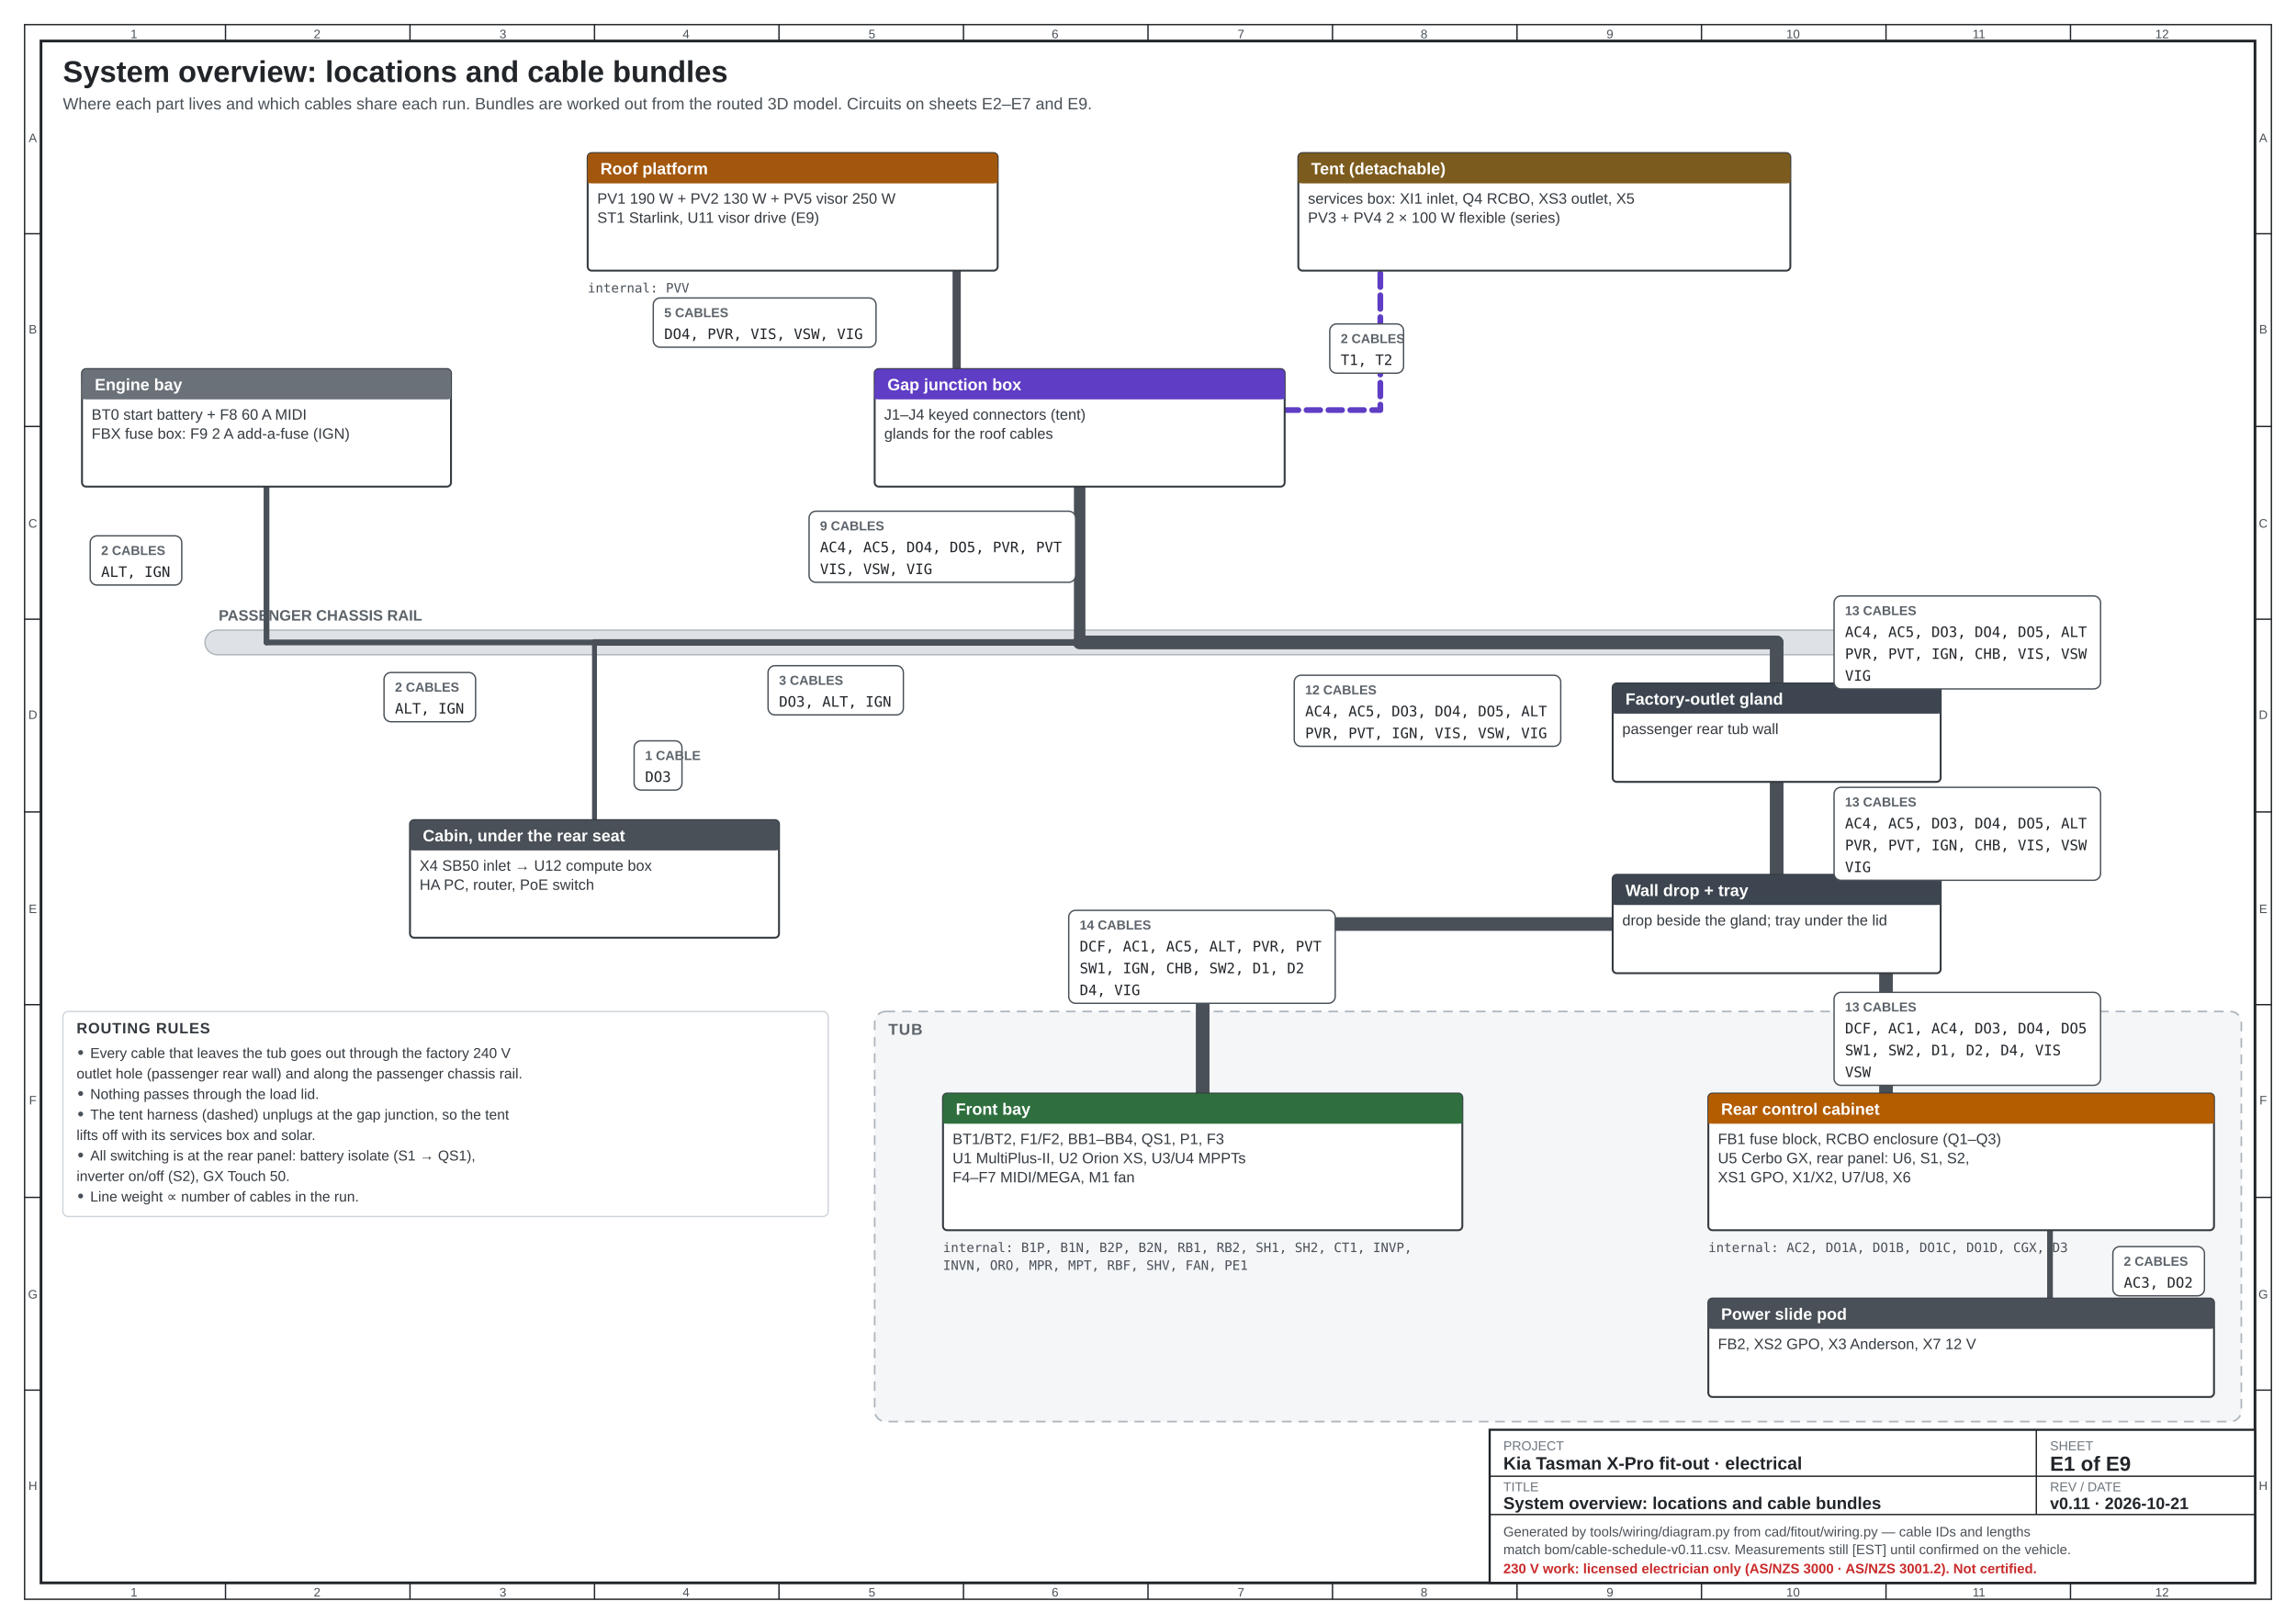
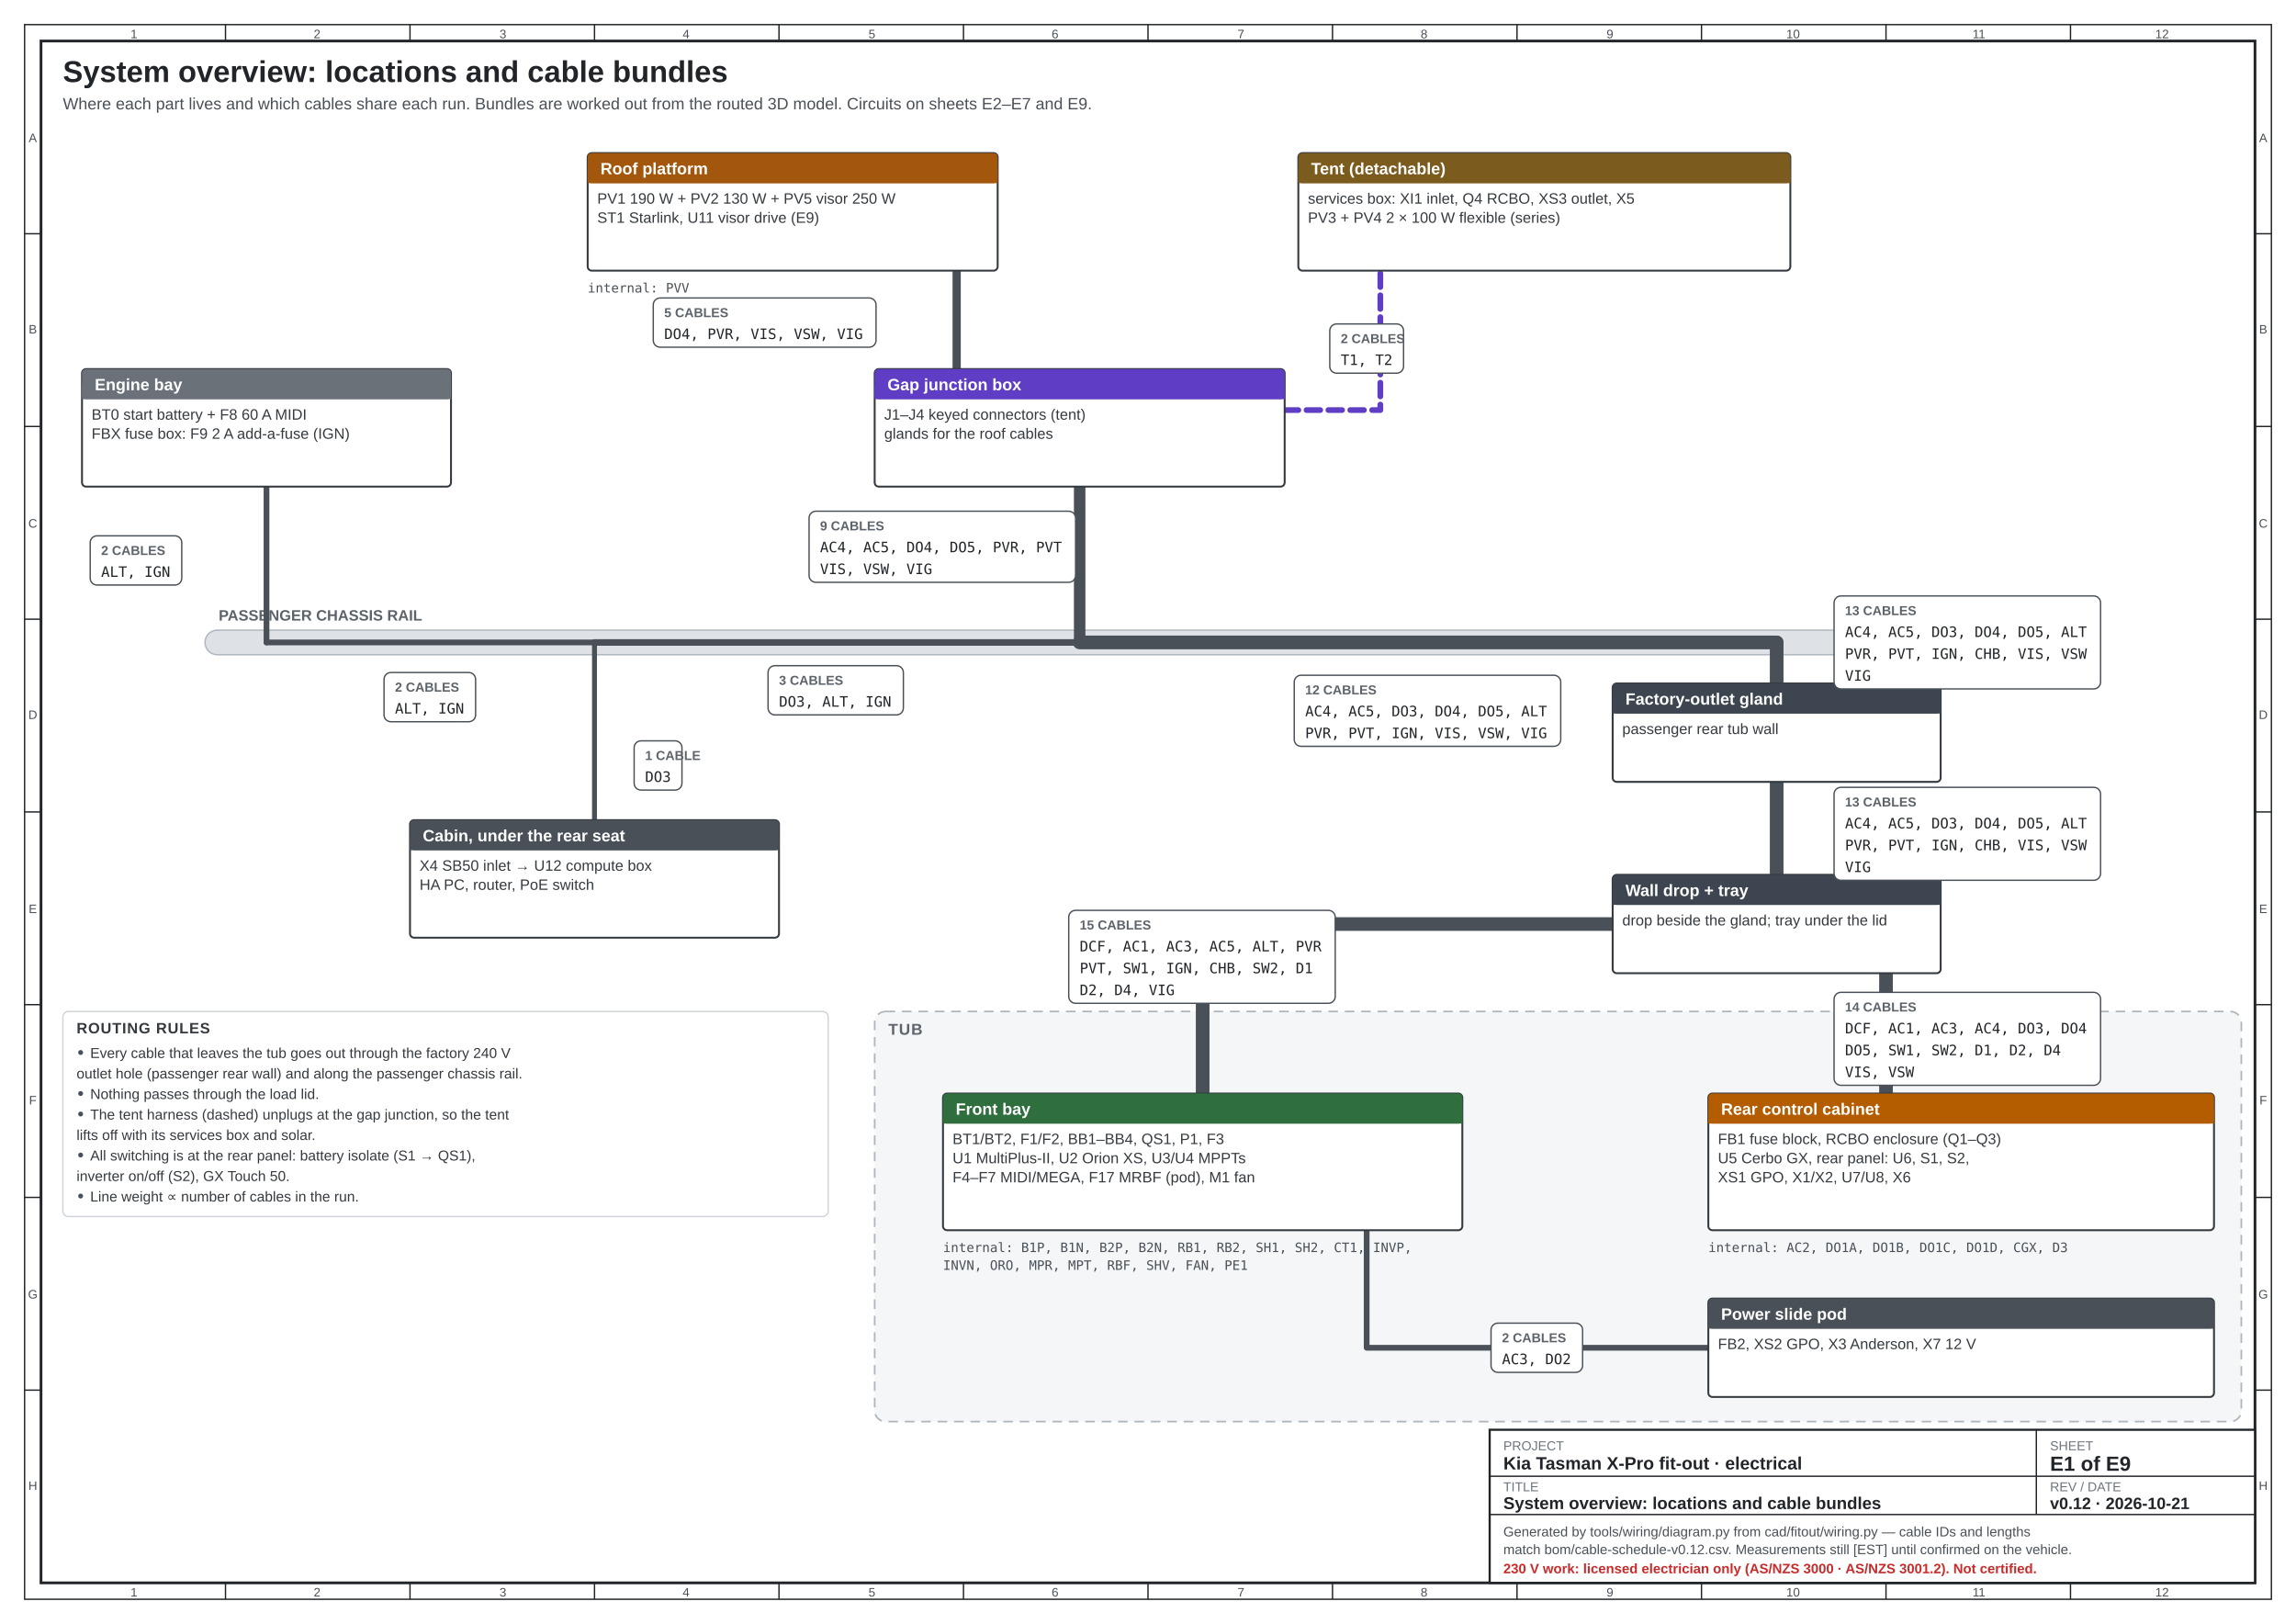
<svg xmlns="http://www.w3.org/2000/svg" viewBox="0 0 1680 1188" width="1680" height="1188" font-family="'IBM Plex Sans', 'Segoe UI', Arial, sans-serif" role="img" aria-label="System overview: locations and cable bundles">
  <rect x="0" y="0" width="1680" height="1188" fill="#ffffff" />
  <rect x="18" y="18" width="1644" height="1152" fill="none" stroke="#212529" stroke-width="1" />
  <rect x="30" y="30" width="1620" height="1128" fill="none" stroke="#212529" stroke-width="2" />
  <text x="98" y="28" font-size="9" text-anchor="middle" fill="#495057">1</text>
  <text x="98" y="1168" font-size="9" text-anchor="middle" fill="#495057">1</text>
  <text x="232" y="28" font-size="9" text-anchor="middle" fill="#495057">2</text>
  <text x="232" y="1168" font-size="9" text-anchor="middle" fill="#495057">2</text>
  <line x1="165" y1="18" x2="165" y2="30" stroke="#212529" />
  <line x1="165" y1="1158" x2="165" y2="1170" stroke="#212529" />
  <text x="368" y="28" font-size="9" text-anchor="middle" fill="#495057">3</text>
  <text x="368" y="1168" font-size="9" text-anchor="middle" fill="#495057">3</text>
  <line x1="300" y1="18" x2="300" y2="30" stroke="#212529" />
  <line x1="300" y1="1158" x2="300" y2="1170" stroke="#212529" />
  <text x="502" y="28" font-size="9" text-anchor="middle" fill="#495057">4</text>
  <text x="502" y="1168" font-size="9" text-anchor="middle" fill="#495057">4</text>
  <line x1="435" y1="18" x2="435" y2="30" stroke="#212529" />
  <line x1="435" y1="1158" x2="435" y2="1170" stroke="#212529" />
  <text x="638" y="28" font-size="9" text-anchor="middle" fill="#495057">5</text>
  <text x="638" y="1168" font-size="9" text-anchor="middle" fill="#495057">5</text>
  <line x1="570" y1="18" x2="570" y2="30" stroke="#212529" />
  <line x1="570" y1="1158" x2="570" y2="1170" stroke="#212529" />
  <text x="772" y="28" font-size="9" text-anchor="middle" fill="#495057">6</text>
  <text x="772" y="1168" font-size="9" text-anchor="middle" fill="#495057">6</text>
  <line x1="705" y1="18" x2="705" y2="30" stroke="#212529" />
  <line x1="705" y1="1158" x2="705" y2="1170" stroke="#212529" />
  <text x="908" y="28" font-size="9" text-anchor="middle" fill="#495057">7</text>
  <text x="908" y="1168" font-size="9" text-anchor="middle" fill="#495057">7</text>
  <line x1="840" y1="18" x2="840" y2="30" stroke="#212529" />
  <line x1="840" y1="1158" x2="840" y2="1170" stroke="#212529" />
  <text x="1042" y="28" font-size="9" text-anchor="middle" fill="#495057">8</text>
  <text x="1042" y="1168" font-size="9" text-anchor="middle" fill="#495057">8</text>
  <line x1="975" y1="18" x2="975" y2="30" stroke="#212529" />
  <line x1="975" y1="1158" x2="975" y2="1170" stroke="#212529" />
  <text x="1178" y="28" font-size="9" text-anchor="middle" fill="#495057">9</text>
  <text x="1178" y="1168" font-size="9" text-anchor="middle" fill="#495057">9</text>
  <line x1="1110" y1="18" x2="1110" y2="30" stroke="#212529" />
  <line x1="1110" y1="1158" x2="1110" y2="1170" stroke="#212529" />
  <text x="1312" y="28" font-size="9" text-anchor="middle" fill="#495057">10</text>
  <text x="1312" y="1168" font-size="9" text-anchor="middle" fill="#495057">10</text>
  <line x1="1245" y1="18" x2="1245" y2="30" stroke="#212529" />
  <line x1="1245" y1="1158" x2="1245" y2="1170" stroke="#212529" />
  <text x="1448" y="28" font-size="9" text-anchor="middle" fill="#495057">11</text>
  <text x="1448" y="1168" font-size="9" text-anchor="middle" fill="#495057">11</text>
  <line x1="1380" y1="18" x2="1380" y2="30" stroke="#212529" />
  <line x1="1380" y1="1158" x2="1380" y2="1170" stroke="#212529" />
  <text x="1582" y="28" font-size="9" text-anchor="middle" fill="#495057">12</text>
  <text x="1582" y="1168" font-size="9" text-anchor="middle" fill="#495057">12</text>
  <line x1="1515" y1="18" x2="1515" y2="30" stroke="#212529" />
  <line x1="1515" y1="1158" x2="1515" y2="1170" stroke="#212529" />
  <text x="24" y="104" font-size="9" text-anchor="middle" fill="#495057">A</text>
  <text x="1656" y="104" font-size="9" text-anchor="middle" fill="#495057">A</text>
  <text x="24" y="244" font-size="9" text-anchor="middle" fill="#495057">B</text>
  <text x="1656" y="244" font-size="9" text-anchor="middle" fill="#495057">B</text>
  <line x1="18" y1="171" x2="30" y2="171" stroke="#212529" />
  <line x1="1650" y1="171" x2="1662" y2="171" stroke="#212529" />
  <text x="24" y="386" font-size="9" text-anchor="middle" fill="#495057">C</text>
  <text x="1656" y="386" font-size="9" text-anchor="middle" fill="#495057">C</text>
  <line x1="18" y1="312" x2="30" y2="312" stroke="#212529" />
  <line x1="1650" y1="312" x2="1662" y2="312" stroke="#212529" />
  <text x="24" y="526" font-size="9" text-anchor="middle" fill="#495057">D</text>
  <text x="1656" y="526" font-size="9" text-anchor="middle" fill="#495057">D</text>
  <line x1="18" y1="453" x2="30" y2="453" stroke="#212529" />
  <line x1="1650" y1="453" x2="1662" y2="453" stroke="#212529" />
  <text x="24" y="668" font-size="9" text-anchor="middle" fill="#495057">E</text>
  <text x="1656" y="668" font-size="9" text-anchor="middle" fill="#495057">E</text>
  <line x1="18" y1="594" x2="30" y2="594" stroke="#212529" />
  <line x1="1650" y1="594" x2="1662" y2="594" stroke="#212529" />
  <text x="24" y="808" font-size="9" text-anchor="middle" fill="#495057">F</text>
  <text x="1656" y="808" font-size="9" text-anchor="middle" fill="#495057">F</text>
  <line x1="18" y1="735" x2="30" y2="735" stroke="#212529" />
  <line x1="1650" y1="735" x2="1662" y2="735" stroke="#212529" />
  <text x="24" y="950" font-size="9" text-anchor="middle" fill="#495057">G</text>
  <text x="1656" y="950" font-size="9" text-anchor="middle" fill="#495057">G</text>
  <line x1="18" y1="876" x2="30" y2="876" stroke="#212529" />
  <line x1="1650" y1="876" x2="1662" y2="876" stroke="#212529" />
  <text x="24" y="1090" font-size="9" text-anchor="middle" fill="#495057">H</text>
  <text x="1656" y="1090" font-size="9" text-anchor="middle" fill="#495057">H</text>
  <line x1="18" y1="1017" x2="30" y2="1017" stroke="#212529" />
  <line x1="1650" y1="1017" x2="1662" y2="1017" stroke="#212529" />
  <text x="46" y="60" font-size="22" font-weight="700" fill="#212529">System overview: locations and cable bundles</text>
  <text x="46" y="80" font-size="12" fill="#495057">Where each part lives and which cables share each run. Bundles are worked out from the routed 3D model. Circuits on sheets E2–E7 and E9.</text>
  <rect x="1090" y="1046" width="560" height="112" fill="#ffffff" stroke="#212529" stroke-width="1.6" />
  <line x1="1090" y1="1080" x2="1650" y2="1080" stroke="#212529" />
  <line x1="1090" y1="1108" x2="1650" y2="1108" stroke="#212529" />
  <line x1="1490" y1="1080" x2="1490" y2="1108" stroke="#212529" />
  <line x1="1490" y1="1046" x2="1490" y2="1080" stroke="#212529" />
  <text x="1100" y="1061" font-size="9.5" fill="#6c757d">PROJECT</text>
  <text x="1100" y="1075" font-size="13" font-weight="700" fill="#212529">Kia Tasman X-Pro fit-out · electrical</text>
  <text x="1500" y="1061" font-size="9.5" fill="#6c757d">SHEET</text>
  <text x="1500" y="1076" font-size="15" font-weight="700" fill="#212529">E1 of E9</text>
  <text x="1100" y="1091" font-size="9.5" fill="#6c757d">TITLE</text>
  <text x="1100" y="1104" font-size="12.5" font-weight="600" fill="#212529">System overview: locations and cable bundles</text>
  <text x="1500" y="1091" font-size="9.5" fill="#6c757d">REV / DATE</text>
-   <text x="1500" y="1104" font-size="12" font-weight="600" fill="#212529">v0.11 · 2026-10-21</text>
+   <text x="1500" y="1104" font-size="12" font-weight="600" fill="#212529">v0.12 · 2026-10-21</text>
  <text x="1100" y="1124" font-size="10" fill="#495057">Generated by tools/wiring/diagram.py from cad/fitout/wiring.py — cable IDs and lengths</text>
-   <text x="1100" y="1137" font-size="10" fill="#495057">match bom/cable-schedule-v0.11.csv. Measurements still [EST] until confirmed on the vehicle.</text>
+   <text x="1100" y="1137" font-size="10" fill="#495057">match bom/cable-schedule-v0.12.csv. Measurements still [EST] until confirmed on the vehicle.</text>
  <text x="1100" y="1151" font-size="10" font-weight="700" fill="#c92a2a">230 V work: licensed electrician only (AS/NZS 3000 · AS/NZS 3001.2). Not certified.</text>
  <rect x="150" y="461" width="1200" height="18" rx="9" fill="#dee2e6" stroke="#adb5bd" />
  <text x="160.0" y="454.0" font-size="11" text-anchor="start" font-weight="700" fill="#5c636a">PASSENGER CHASSIS RAIL</text>
  <rect x="640" y="740" width="1000" height="300" rx="8" fill="#f4f6f8" stroke="#adb5bd" stroke-width="1.2" stroke-dasharray="7 5" />
  <text x="650" y="757" font-size="11.5" font-weight="700" letter-spacing="0.06em" fill="#5c636a">TUB</text>
+   <polyline points="1000,900 1000,986 1250,986" fill="none" stroke="#495057" stroke-width="4.2" stroke-linecap="round" stroke-linejoin="round" />
  <polyline points="435,470 435,600" fill="none" stroke="#495057" stroke-width="3.6" stroke-linecap="round" stroke-linejoin="round" />
-   <polyline points="1500,900 1500,950" fill="none" stroke="#495057" stroke-width="4.2" stroke-linecap="round" stroke-linejoin="round" />
  <polyline points="435,470 790,470" fill="none" stroke="#495057" stroke-width="4.8" stroke-linecap="round" stroke-linejoin="round" />
  <polyline points="195,470 435,470" fill="none" stroke="#495057" stroke-width="4.2" stroke-linecap="round" stroke-linejoin="round" />
  <polyline points="790,470 1300,470" fill="none" stroke="#495057" stroke-width="10.0" stroke-linecap="round" stroke-linejoin="round" />
  <polyline points="790,470 790,356" fill="none" stroke="#495057" stroke-width="8.4" stroke-linecap="round" stroke-linejoin="round" />
  <polyline points="1300,470 1300,500" fill="none" stroke="#495057" stroke-width="10.0" stroke-linecap="round" stroke-linejoin="round" />
  <polyline points="195,470 195,356" fill="none" stroke="#495057" stroke-width="4.2" stroke-linecap="round" stroke-linejoin="round" />
  <polyline points="1300,572 1300,640" fill="none" stroke="#495057" stroke-width="10.0" stroke-linecap="round" stroke-linejoin="round" />
  <polyline points="700,270 700,198" fill="none" stroke="#495057" stroke-width="6.0" stroke-linecap="round" stroke-linejoin="round" />
  <polyline points="940,300 1010,300 1010,198" fill="none" stroke="#5f3dc4" stroke-width="4.2" stroke-linecap="round" stroke-linejoin="round" stroke-dasharray="10 6" />
  <polyline points="1180,676 880,676 880,800" fill="none" stroke="#495057" stroke-width="10.0" stroke-linecap="round" stroke-linejoin="round" />
  <polyline points="1380,712 1380,800" fill="none" stroke="#495057" stroke-width="10.0" stroke-linecap="round" stroke-linejoin="round" />
  <g class="blk">
    <rect x="430" y="112" width="300" height="86" rx="3" fill="#ffffff" stroke="#343a40" stroke-width="1.4" />
    <rect x="430" y="112" width="300" height="22" rx="3" fill="#a3570c" />
    <rect x="430" y="124" width="300" height="10" fill="#a3570c" />
    <text x="436" y="127.5" font-size="12" font-weight="600" fill="#fff">
      <tspan font-family="'IBM Plex Mono', Consolas, monospace" font-weight="700" />  Roof platform</text>
    <text x="437" y="149" font-size="11" fill="#343a40">PV1 190 W + PV2 130 W + PV5 visor 250 W</text>
    <text x="437" y="163" font-size="11" fill="#343a40">ST1 Starlink, U11 visor drive (E9)</text>
  </g>
  <g class="blk">
    <rect x="950" y="112" width="360" height="86" rx="3" fill="#ffffff" stroke="#343a40" stroke-width="1.4" />
    <rect x="950" y="112" width="360" height="22" rx="3" fill="#7c5b1e" />
    <rect x="950" y="124" width="360" height="10" fill="#7c5b1e" />
    <text x="956" y="127.5" font-size="12" font-weight="600" fill="#fff">
      <tspan font-family="'IBM Plex Mono', Consolas, monospace" font-weight="700" />  Tent (detachable)</text>
    <text x="957" y="149" font-size="11" fill="#343a40">services box: XI1 inlet, Q4 RCBO, XS3 outlet, X5</text>
    <text x="957" y="163" font-size="11" fill="#343a40">PV3 + PV4 2 × 100 W flexible (series)</text>
  </g>
  <g class="blk">
    <rect x="640" y="270" width="300" height="86" rx="3" fill="#ffffff" stroke="#343a40" stroke-width="1.4" />
    <rect x="640" y="270" width="300" height="22" rx="3" fill="#5f3dc4" />
    <rect x="640" y="282" width="300" height="10" fill="#5f3dc4" />
    <text x="646" y="285.5" font-size="12" font-weight="600" fill="#fff">
      <tspan font-family="'IBM Plex Mono', Consolas, monospace" font-weight="700" />  Gap junction box</text>
    <text x="647" y="307" font-size="11" fill="#343a40">J1–J4 keyed connectors (tent)</text>
    <text x="647" y="321" font-size="11" fill="#343a40">glands for the roof cables</text>
  </g>
  <g class="blk">
    <rect x="60" y="270" width="270" height="86" rx="3" fill="#ffffff" stroke="#343a40" stroke-width="1.4" />
    <rect x="60" y="270" width="270" height="22" rx="3" fill="#6b7178" />
    <rect x="60" y="282" width="270" height="10" fill="#6b7178" />
    <text x="66" y="285.5" font-size="12" font-weight="600" fill="#fff">
      <tspan font-family="'IBM Plex Mono', Consolas, monospace" font-weight="700" />  Engine bay</text>
    <text x="67" y="307" font-size="11" fill="#343a40">BT0 start battery + F8 60 A MIDI</text>
    <text x="67" y="321" font-size="11" fill="#343a40">FBX fuse box: F9 2 A add-a-fuse (IGN)</text>
  </g>
  <g class="blk">
    <rect x="300" y="600" width="270" height="86" rx="3" fill="#ffffff" stroke="#343a40" stroke-width="1.4" />
    <rect x="300" y="600" width="270" height="22" rx="3" fill="#495057" />
    <rect x="300" y="612" width="270" height="10" fill="#495057" />
    <text x="306" y="615.5" font-size="12" font-weight="600" fill="#fff">
      <tspan font-family="'IBM Plex Mono', Consolas, monospace" font-weight="700" />  Cabin, under the rear seat</text>
    <text x="307" y="637" font-size="11" fill="#343a40">X4 SB50 inlet → U12 compute box</text>
    <text x="307" y="651" font-size="11" fill="#343a40">HA PC, router, PoE switch</text>
  </g>
  <g class="blk">
    <rect x="1180" y="500" width="240" height="72" rx="3" fill="#ffffff" stroke="#343a40" stroke-width="1.4" />
    <rect x="1180" y="500" width="240" height="22" rx="3" fill="#3d4650" />
    <rect x="1180" y="512" width="240" height="10" fill="#3d4650" />
    <text x="1186" y="515.5" font-size="12" font-weight="600" fill="#fff">
      <tspan font-family="'IBM Plex Mono', Consolas, monospace" font-weight="700" />  Factory-outlet gland</text>
    <text x="1187" y="537" font-size="11" fill="#343a40">passenger rear tub wall</text>
  </g>
  <g class="blk">
    <rect x="1180" y="640" width="240" height="72" rx="3" fill="#ffffff" stroke="#343a40" stroke-width="1.4" />
    <rect x="1180" y="640" width="240" height="22" rx="3" fill="#3d4650" />
    <rect x="1180" y="652" width="240" height="10" fill="#3d4650" />
    <text x="1186" y="655.5" font-size="12" font-weight="600" fill="#fff">
      <tspan font-family="'IBM Plex Mono', Consolas, monospace" font-weight="700" />  Wall drop + tray</text>
    <text x="1187" y="677" font-size="11" fill="#343a40">drop beside the gland; tray under the lid</text>
  </g>
  <g class="blk">
    <rect x="690" y="800" width="380" height="100" rx="3" fill="#ffffff" stroke="#343a40" stroke-width="1.4" />
    <rect x="690" y="800" width="380" height="22" rx="3" fill="#2f6f3e" />
    <rect x="690" y="812" width="380" height="10" fill="#2f6f3e" />
    <text x="696" y="815.5" font-size="12" font-weight="600" fill="#fff">
      <tspan font-family="'IBM Plex Mono', Consolas, monospace" font-weight="700" />  Front bay</text>
    <text x="697" y="837" font-size="11" fill="#343a40">BT1/BT2, F1/F2, BB1–BB4, QS1, P1, F3</text>
    <text x="697" y="851" font-size="11" fill="#343a40">U1 MultiPlus-II, U2 Orion XS, U3/U4 MPPTs</text>
-     <text x="697" y="865" font-size="11" fill="#343a40">F4–F7 MIDI/MEGA, M1 fan</text>
+     <text x="697" y="865" font-size="11" fill="#343a40">F4–F7 MIDI/MEGA, F17 MRBF (pod), M1 fan</text>
  </g>
  <g class="blk">
    <rect x="1250" y="800" width="370" height="100" rx="3" fill="#ffffff" stroke="#343a40" stroke-width="1.4" />
    <rect x="1250" y="800" width="370" height="22" rx="3" fill="#b35c00" />
    <rect x="1250" y="812" width="370" height="10" fill="#b35c00" />
    <text x="1256" y="815.5" font-size="12" font-weight="600" fill="#fff">
      <tspan font-family="'IBM Plex Mono', Consolas, monospace" font-weight="700" />  Rear control cabinet</text>
    <text x="1257" y="837" font-size="11" fill="#343a40">FB1 fuse block, RCBO enclosure (Q1–Q3)</text>
    <text x="1257" y="851" font-size="11" fill="#343a40">U5 Cerbo GX, rear panel: U6, S1, S2,</text>
    <text x="1257" y="865" font-size="11" fill="#343a40">XS1 GPO, X1/X2, U7/U8, X6</text>
  </g>
  <g class="blk">
    <rect x="1250" y="950" width="370" height="72" rx="3" fill="#ffffff" stroke="#343a40" stroke-width="1.4" />
    <rect x="1250" y="950" width="370" height="22" rx="3" fill="#495057" />
    <rect x="1250" y="962" width="370" height="10" fill="#495057" />
    <text x="1256" y="965.5" font-size="12" font-weight="600" fill="#fff">
      <tspan font-family="'IBM Plex Mono', Consolas, monospace" font-weight="700" />  Power slide pod</text>
    <text x="1257" y="987" font-size="11" fill="#343a40">FB2, XS2 GPO, X3 Anderson, X7 12 V</text>
  </g>
+   <rect x="1091" y="968" width="67" height="36" rx="5" fill="#fff" stroke="#495057" />
+   <text x="1099" y="982" font-size="9.5" font-weight="700" fill="#5c636a">2 CABLES</text>
+   <text x="1099" y="998" font-size="10.5" font-family="'IBM Plex Mono', Consolas, monospace" fill="#212529">AC3, DO2</text>
  <rect x="464" y="542" width="35" height="36" rx="5" fill="#fff" stroke="#495057" />
  <text x="472" y="556" font-size="9.5" font-weight="700" fill="#5c636a">1 CABLE</text>
  <text x="472" y="572" font-size="10.5" font-family="'IBM Plex Mono', Consolas, monospace" fill="#212529">DO3</text>
-   <rect x="1546" y="912" width="67" height="36" rx="5" fill="#fff" stroke="#495057" />
-   <text x="1554" y="926" font-size="9.5" font-weight="700" fill="#5c636a">2 CABLES</text>
-   <text x="1554" y="942" font-size="10.5" font-family="'IBM Plex Mono', Consolas, monospace" fill="#212529">AC3, DO2</text>
  <rect x="562" y="487" width="99" height="36" rx="5" fill="#fff" stroke="#495057" />
  <text x="570" y="501" font-size="9.5" font-weight="700" fill="#5c636a">3 CABLES</text>
  <text x="570" y="517" font-size="10.5" font-family="'IBM Plex Mono', Consolas, monospace" fill="#212529">DO3, ALT, IGN</text>
  <rect x="281" y="492" width="67" height="36" rx="5" fill="#fff" stroke="#495057" />
  <text x="289" y="506" font-size="9.5" font-weight="700" fill="#5c636a">2 CABLES</text>
  <text x="289" y="522" font-size="10.5" font-family="'IBM Plex Mono', Consolas, monospace" fill="#212529">ALT, IGN</text>
  <rect x="947" y="494" width="195" height="52" rx="5" fill="#fff" stroke="#495057" />
  <text x="955" y="508" font-size="9.5" font-weight="700" fill="#5c636a">12 CABLES</text>
  <text x="955" y="524" font-size="10.5" font-family="'IBM Plex Mono', Consolas, monospace" fill="#212529">AC4, AC5, DO3, DO4, DO5, ALT</text>
  <text x="955" y="540" font-size="10.5" font-family="'IBM Plex Mono', Consolas, monospace" fill="#212529">PVR, PVT, IGN, VIS, VSW, VIG</text>
  <rect x="592" y="374" width="195" height="52" rx="5" fill="#fff" stroke="#495057" />
  <text x="600" y="388" font-size="9.5" font-weight="700" fill="#5c636a">9 CABLES</text>
  <text x="600" y="404" font-size="10.5" font-family="'IBM Plex Mono', Consolas, monospace" fill="#212529">AC4, AC5, DO4, DO5, PVR, PVT</text>
  <text x="600" y="420" font-size="10.5" font-family="'IBM Plex Mono', Consolas, monospace" fill="#212529">VIS, VSW, VIG</text>
  <rect x="1342" y="436" width="195" height="68" rx="5" fill="#fff" stroke="#495057" />
  <text x="1350" y="450" font-size="9.5" font-weight="700" fill="#5c636a">13 CABLES</text>
  <text x="1350" y="466" font-size="10.5" font-family="'IBM Plex Mono', Consolas, monospace" fill="#212529">AC4, AC5, DO3, DO4, DO5, ALT</text>
  <text x="1350" y="482" font-size="10.5" font-family="'IBM Plex Mono', Consolas, monospace" fill="#212529">PVR, PVT, IGN, CHB, VIS, VSW</text>
  <text x="1350" y="498" font-size="10.5" font-family="'IBM Plex Mono', Consolas, monospace" fill="#212529">VIG</text>
  <rect x="66" y="392" width="67" height="36" rx="5" fill="#fff" stroke="#495057" />
  <text x="74" y="406" font-size="9.5" font-weight="700" fill="#5c636a">2 CABLES</text>
  <text x="74" y="422" font-size="10.5" font-family="'IBM Plex Mono', Consolas, monospace" fill="#212529">ALT, IGN</text>
  <rect x="1342" y="576" width="195" height="68" rx="5" fill="#fff" stroke="#495057" />
  <text x="1350" y="590" font-size="9.5" font-weight="700" fill="#5c636a">13 CABLES</text>
  <text x="1350" y="606" font-size="10.5" font-family="'IBM Plex Mono', Consolas, monospace" fill="#212529">AC4, AC5, DO3, DO4, DO5, ALT</text>
  <text x="1350" y="622" font-size="10.5" font-family="'IBM Plex Mono', Consolas, monospace" fill="#212529">PVR, PVT, IGN, CHB, VIS, VSW</text>
  <text x="1350" y="638" font-size="10.5" font-family="'IBM Plex Mono', Consolas, monospace" fill="#212529">VIG</text>
  <rect x="478" y="218" width="163" height="36" rx="5" fill="#fff" stroke="#495057" />
  <text x="486" y="232" font-size="9.5" font-weight="700" fill="#5c636a">5 CABLES</text>
  <text x="486" y="248" font-size="10.5" font-family="'IBM Plex Mono', Consolas, monospace" fill="#212529">DO4, PVR, VIS, VSW, VIG</text>
  <rect x="973" y="237" width="54" height="36" rx="5" fill="#fff" stroke="#495057" />
  <text x="981" y="251" font-size="9.5" font-weight="700" fill="#5c636a">2 CABLES</text>
  <text x="981" y="267" font-size="10.5" font-family="'IBM Plex Mono', Consolas, monospace" fill="#212529">T1, T2</text>
  <rect x="782" y="666" width="195" height="68" rx="5" fill="#fff" stroke="#495057" />
-   <text x="790" y="680" font-size="9.5" font-weight="700" fill="#5c636a">14 CABLES</text>
-   <text x="790" y="696" font-size="10.5" font-family="'IBM Plex Mono', Consolas, monospace" fill="#212529">DCF, AC1, AC5, ALT, PVR, PVT</text>
-   <text x="790" y="712" font-size="10.5" font-family="'IBM Plex Mono', Consolas, monospace" fill="#212529">SW1, IGN, CHB, SW2, D1, D2</text>
-   <text x="790" y="728" font-size="10.5" font-family="'IBM Plex Mono', Consolas, monospace" fill="#212529">D4, VIG</text>
+   <text x="790" y="680" font-size="9.5" font-weight="700" fill="#5c636a">15 CABLES</text>
+   <text x="790" y="696" font-size="10.5" font-family="'IBM Plex Mono', Consolas, monospace" fill="#212529">DCF, AC1, AC3, AC5, ALT, PVR</text>
+   <text x="790" y="712" font-size="10.5" font-family="'IBM Plex Mono', Consolas, monospace" fill="#212529">PVT, SW1, IGN, CHB, SW2, D1</text>
+   <text x="790" y="728" font-size="10.5" font-family="'IBM Plex Mono', Consolas, monospace" fill="#212529">D2, D4, VIG</text>
  <rect x="1342" y="726" width="195" height="68" rx="5" fill="#fff" stroke="#495057" />
-   <text x="1350" y="740" font-size="9.5" font-weight="700" fill="#5c636a">13 CABLES</text>
-   <text x="1350" y="756" font-size="10.5" font-family="'IBM Plex Mono', Consolas, monospace" fill="#212529">DCF, AC1, AC4, DO3, DO4, DO5</text>
-   <text x="1350" y="772" font-size="10.5" font-family="'IBM Plex Mono', Consolas, monospace" fill="#212529">SW1, SW2, D1, D2, D4, VIS</text>
-   <text x="1350" y="788" font-size="10.5" font-family="'IBM Plex Mono', Consolas, monospace" fill="#212529">VSW</text>
+   <text x="1350" y="740" font-size="9.5" font-weight="700" fill="#5c636a">14 CABLES</text>
+   <text x="1350" y="756" font-size="10.5" font-family="'IBM Plex Mono', Consolas, monospace" fill="#212529">DCF, AC1, AC3, AC4, DO3, DO4</text>
+   <text x="1350" y="772" font-size="10.5" font-family="'IBM Plex Mono', Consolas, monospace" fill="#212529">DO5, SW1, SW2, D1, D2, D4</text>
+   <text x="1350" y="788" font-size="10.5" font-family="'IBM Plex Mono', Consolas, monospace" fill="#212529">VIS, VSW</text>
  <text x="690.0" y="916.0" font-size="9.5" text-anchor="start" font-weight="400" fill="#495057" font-family="'IBM Plex Mono', Consolas, monospace">internal: B1P, B1N, B2P, B2N, RB1, RB2, SH1, SH2, CT1, INVP, </text>
  <text x="690.0" y="929.0" font-size="9.5" text-anchor="start" font-weight="400" fill="#495057" font-family="'IBM Plex Mono', Consolas, monospace">INVN, ORO, MPR, MPT, RBF, SHV, FAN, PE1</text>
  <text x="1250.0" y="916.0" font-size="9.5" text-anchor="start" font-weight="400" fill="#495057" font-family="'IBM Plex Mono', Consolas, monospace">internal: AC2, DO1A, DO1B, DO1C, DO1D, CGX, D3</text>
  <text x="430.0" y="214.0" font-size="9.5" text-anchor="start" font-weight="400" fill="#495057" font-family="'IBM Plex Mono', Consolas, monospace">internal: PVV</text>
  <rect x="46" y="740" width="560" height="150" rx="4" fill="#ffffff" stroke="#ced4da" stroke-width="1" />
  <text x="56" y="756" font-size="11" font-weight="700" letter-spacing="0.05em" fill="#343a40">ROUTING RULES</text>
  <circle cx="59" cy="770" r="1.8" fill="#495057" />
  <text x="66" y="774" font-size="10.5" fill="#343a40">Every cable that leaves the tub goes out through the factory 240 V</text>
  <text x="56" y="789" font-size="10.5" fill="#343a40">  outlet hole (passenger rear wall) and along the passenger chassis rail.</text>
  <circle cx="59" cy="800" r="1.8" fill="#495057" />
  <text x="66" y="804" font-size="10.5" fill="#343a40">Nothing passes through the load lid.</text>
  <circle cx="59" cy="815" r="1.8" fill="#495057" />
  <text x="66" y="819" font-size="10.5" fill="#343a40">The tent harness (dashed) unplugs at the gap junction, so the tent</text>
  <text x="56" y="834" font-size="10.5" fill="#343a40">  lifts off with its services box and solar.</text>
  <circle cx="59" cy="845" r="1.8" fill="#495057" />
  <text x="66" y="849" font-size="10.5" fill="#343a40">All switching is at the rear panel: battery isolate (S1 → QS1),</text>
  <text x="56" y="864" font-size="10.5" fill="#343a40">  inverter on/off (S2), GX Touch 50.</text>
  <circle cx="59" cy="875" r="1.8" fill="#495057" />
  <text x="66" y="879" font-size="10.5" fill="#343a40">Line weight ∝ number of cables in the run.</text>
</svg>
